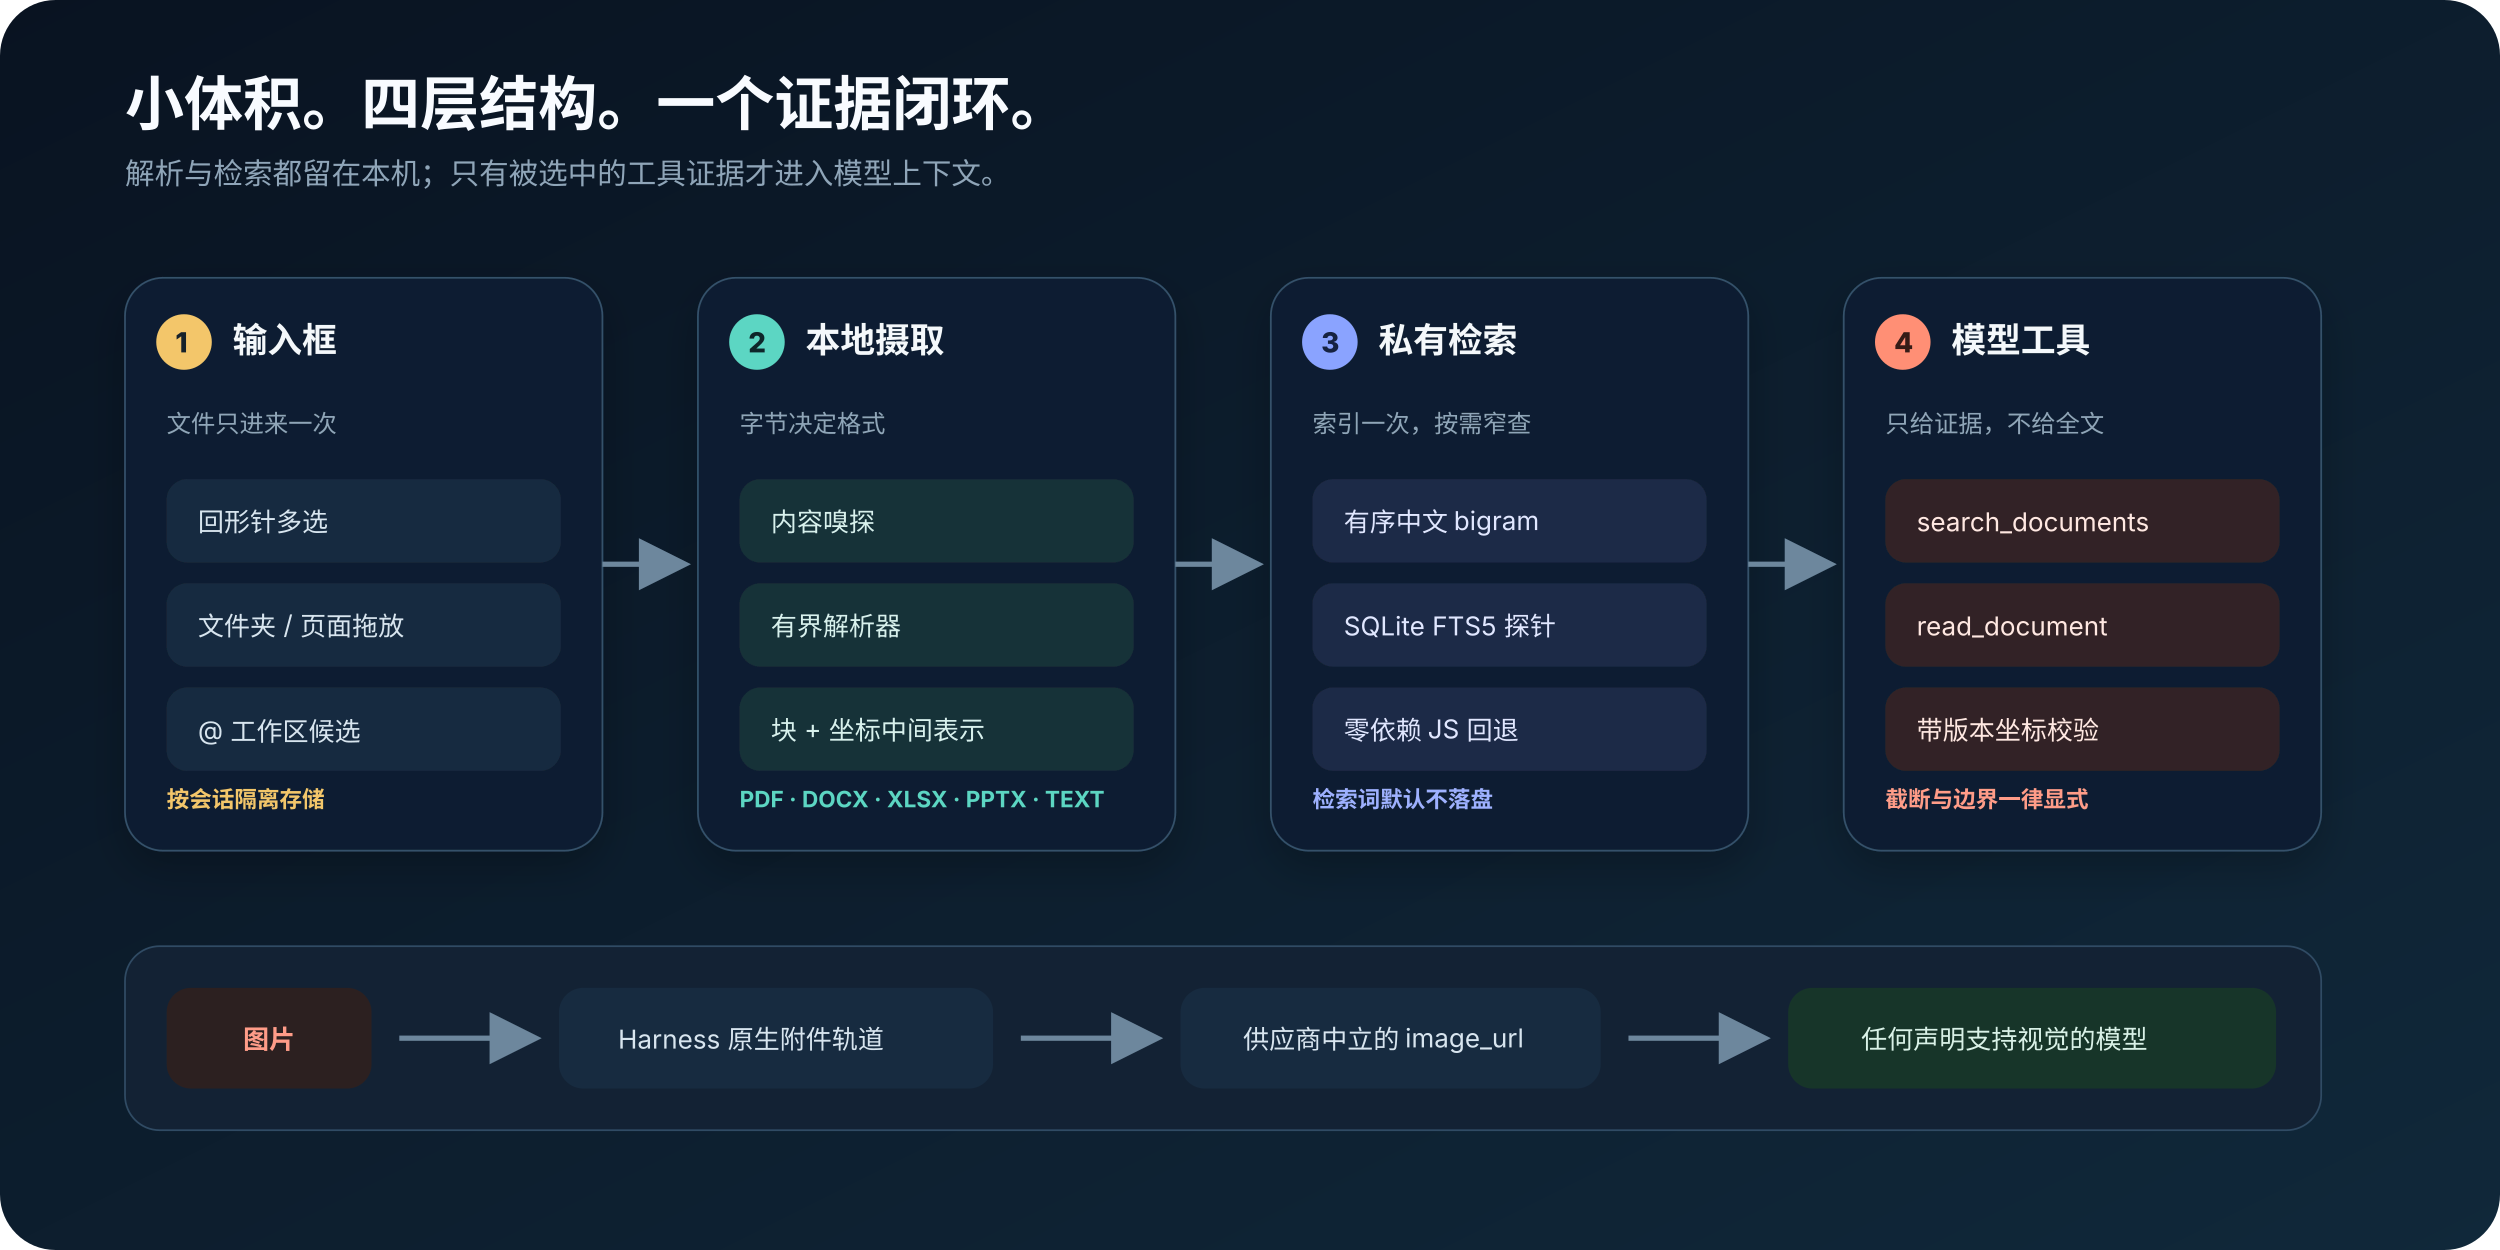
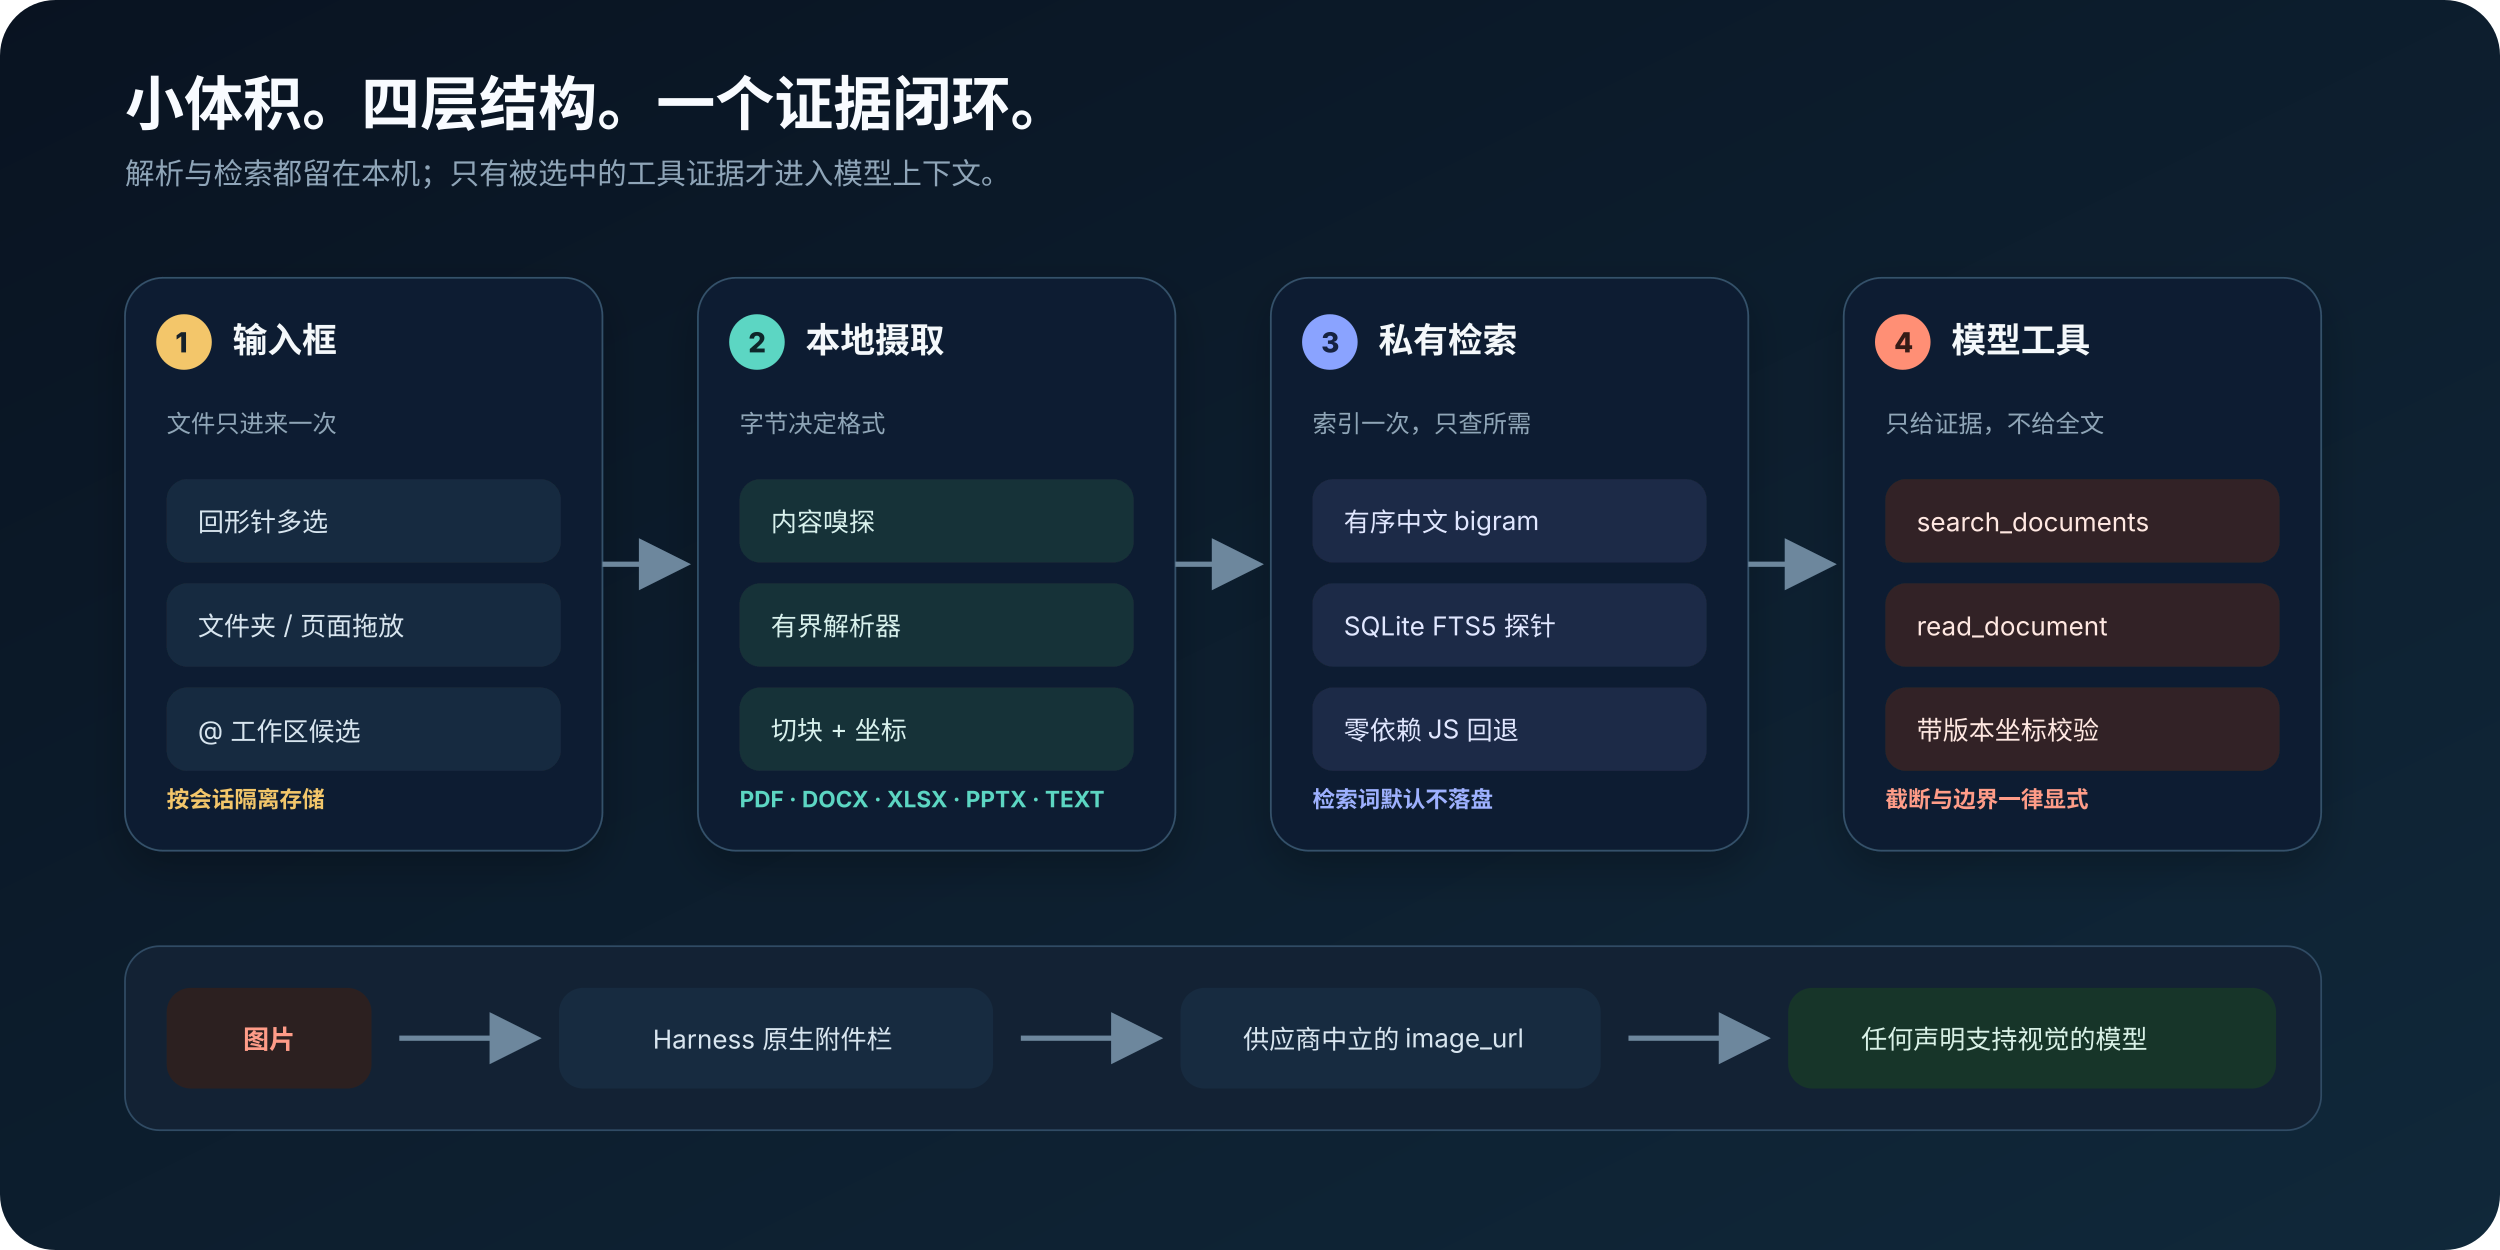
<svg xmlns="http://www.w3.org/2000/svg" width="1440" height="720" viewBox="0 0 1440 720" role="img" aria-labelledby="title desc">
  <defs>
    <linearGradient id="bg" x1="0" y1="0" x2="1" y2="1">
      <stop stop-color="#091321" />
      <stop offset="1" stop-color="#10283a" />
    </linearGradient>
    <filter id="shadow" x="-20%" y="-20%" width="140%" height="140%">
      <feDropShadow dx="0" dy="10" stdDeviation="12" flood-opacity=".23" />
    </filter>
    <marker id="arrow" markerWidth="10" markerHeight="10" refX="8" refY="5" orient="auto">
      <path d="M0 0l10 5-10 5z" fill="#6d879d" />
    </marker>
  </defs>
  <rect width="1440" height="720" rx="32" fill="url(#bg)" />
  <text x="72" y="72" fill="#f8fbff" font-family="Inter, &quot;PingFang SC&quot;, &quot;Hiragino Sans GB&quot;, &quot;Microsoft YaHei&quot;, &quot;Noto Sans CJK SC&quot;, &quot;Source Han Sans SC&quot;, ui-sans-serif, system-ui, sans-serif" font-size="34" font-weight="760">小体积。四层结构。一个证据闭环。</text>
  <text x="72" y="106" fill="#8fa5b8" font-family="Inter, &quot;PingFang SC&quot;, &quot;Hiragino Sans GB&quot;, &quot;Microsoft YaHei&quot;, &quot;Noto Sans CJK SC&quot;, &quot;Source Han Sans SC&quot;, ui-sans-serif, system-ui, sans-serif" font-size="17">解析与检索都留在本机；只有被选中的工具证据才进入模型上下文。</text>
  <g transform="translate(72 160)" font-family="Inter, &quot;PingFang SC&quot;, &quot;Hiragino Sans GB&quot;, &quot;Microsoft YaHei&quot;, &quot;Noto Sans CJK SC&quot;, &quot;Source Han Sans SC&quot;, ui-sans-serif, system-ui, sans-serif" filter="url(#shadow)">
    <g>
      <rect width="275" height="330" rx="22" fill="#101f31" stroke="#34516b" />
      <circle cx="34" cy="37" r="16" fill="#f3c66b" />
      <text x="29" y="43" fill="#17202b" font-size="16" font-weight="800">1</text>
      <text x="62" y="43" fill="#f4f8fb" font-size="20" font-weight="700">输入框</text>
      <text x="24" y="89" fill="#8fa5b8" font-size="14">文件只进来一次</text>
      <g transform="translate(24 116)">
        <rect width="227" height="48" rx="12" fill="#172b40" />
        <text x="18" y="30" fill="#d8e5ef" font-size="15">回形针多选</text>
        <rect y="60" width="227" height="48" rx="12" fill="#172b40" />
        <text x="18" y="90" fill="#d8e5ef" font-size="15">文件夹 / 页面拖放</text>
        <rect y="120" width="227" height="48" rx="12" fill="#172b40" />
        <text x="18" y="150" fill="#d8e5ef" font-size="15">@ 工作区候选</text>
      </g>
      <text x="24" y="305" fill="#f3c66b" font-size="13" font-weight="700">按会话隔离存储</text>
    </g>
    <g transform="translate(330)">
      <rect width="275" height="330" rx="22" fill="#101f31" stroke="#34516b" />
      <circle cx="34" cy="37" r="16" fill="#5bd6c3" />
      <text x="29" y="43" fill="#10252a" font-size="16" font-weight="800">2</text>
      <text x="62" y="43" fill="#f4f8fb" font-size="20" font-weight="700">本地摄取</text>
      <text x="24" y="89" fill="#8fa5b8" font-size="14">字节决定格式</text>
      <g transform="translate(24 116)">
        <rect width="227" height="48" rx="12" fill="#153039" />
        <text x="18" y="30" fill="#d8f1ec" font-size="15">内容嗅探</text>
        <rect y="60" width="227" height="48" rx="12" fill="#153039" />
        <text x="18" y="90" fill="#d8f1ec" font-size="15">有界解析器</text>
        <rect y="120" width="227" height="48" rx="12" fill="#153039" />
-         <text x="18" y="150" fill="#d8f1ec" font-size="15">块 + 坐标中间表示</text>
+         <text x="18" y="150" fill="#d8f1ec" font-size="15">切块 + 坐标</text>
      </g>
      <text x="24" y="305" fill="#5bd6c3" font-size="13" font-weight="700">PDF · DOCX · XLSX · PPTX · TEXT</text>
    </g>
    <g transform="translate(660)">
      <rect width="275" height="330" rx="22" fill="#101f31" stroke="#34516b" />
      <circle cx="34" cy="37" r="16" fill="#8aa3ff" />
      <text x="29" y="43" fill="#162041" font-size="16" font-weight="800">3</text>
      <text x="62" y="43" fill="#f4f8fb" font-size="20" font-weight="700">私有检索</text>
-       <text x="24" y="89" fill="#8fa5b8" font-size="14">索引一次，按需窄查</text>
+       <text x="24" y="89" fill="#8fa5b8" font-size="14">索引一次，只查所需</text>
      <g transform="translate(24 116)">
        <rect width="227" height="48" rx="12" fill="#1d2946" />
        <text x="18" y="30" fill="#e0e7ff" font-size="15">有序中文 bigram</text>
        <rect y="60" width="227" height="48" rx="12" fill="#1d2946" />
        <text x="18" y="90" fill="#e0e7ff" font-size="15">SQLite FTS5 探针</text>
        <rect y="120" width="227" height="48" rx="12" fill="#1d2946" />
        <text x="18" y="150" fill="#e0e7ff" font-size="15">零依赖 JS 回退</text>
      </g>
      <text x="24" y="305" fill="#9eb1ff" font-size="13" font-weight="700">检索词默认不落盘</text>
    </g>
    <g transform="translate(990)">
      <rect width="275" height="330" rx="22" fill="#101f31" stroke="#34516b" />
      <circle cx="34" cy="37" r="16" fill="#ff8f75" />
      <text x="29" y="43" fill="#351a18" font-size="16" font-weight="800">4</text>
      <text x="62" y="43" fill="#f4f8fb" font-size="20" font-weight="700">模型工具</text>
      <text x="24" y="89" fill="#8fa5b8" font-size="14">只给证据，不给全文</text>
      <g transform="translate(24 116)">
        <rect width="227" height="48" rx="12" fill="#332325" />
        <text x="18" y="30" fill="#ffe8e2" font-size="15">search_documents</text>
        <rect y="60" width="227" height="48" rx="12" fill="#332325" />
        <text x="18" y="90" fill="#ffe8e2" font-size="15">read_document</text>
        <rect y="120" width="227" height="48" rx="12" fill="#332325" />
        <text x="18" y="150" fill="#ffe8e2" font-size="15">带版本坐标校验</text>
      </g>
      <text x="24" y="305" fill="#ff9c88" font-size="13" font-weight="700">截断与边界一律显式</text>
    </g>
  </g>
  <path d="M347 325h45" stroke="#6d879d" stroke-width="3" marker-end="url(#arrow)" />
  <path d="M677 325h45" stroke="#6d879d" stroke-width="3" marker-end="url(#arrow)" />
  <path d="M1007 325h45" stroke="#6d879d" stroke-width="3" marker-end="url(#arrow)" />
  <g transform="translate(72 545)" font-family="Inter, &quot;PingFang SC&quot;, &quot;Hiragino Sans GB&quot;, &quot;Microsoft YaHei&quot;, &quot;Noto Sans CJK SC&quot;, &quot;Source Han Sans SC&quot;, ui-sans-serif, system-ui, sans-serif">
    <rect width="1265" height="106" rx="20" fill="#132234" stroke="#304b64" />
    <rect x="24" y="24" width="118" height="58" rx="14" fill="#2c2020" />
    <text x="68" y="59" fill="#ff9c88" font-size="15" font-weight="700">图片</text>
    <path d="M158 53h76" stroke="#6d879d" stroke-width="3" marker-end="url(#arrow)" />
    <rect x="250" y="24" width="250" height="58" rx="14" fill="#172b40" />
-     <text x="284" y="59" fill="#d8e5ef" font-size="15">Harness 原生附件轨道</text>
+     <text x="304" y="59" fill="#d8e5ef" font-size="15">Harness 原生附件栏</text>
    <path d="M516 53h76" stroke="#6d879d" stroke-width="3" marker-end="url(#arrow)" />
    <rect x="608" y="24" width="242" height="58" rx="14" fill="#172b40" />
    <text x="644" y="59" fill="#d8e5ef" font-size="15">供应商中立的 image_url</text>
    <path d="M866 53h76" stroke="#6d879d" stroke-width="3" marker-end="url(#arrow)" />
    <rect x="958" y="24" width="281" height="58" rx="14" fill="#173529" />
    <text x="1000" y="59" fill="#d9f1e7" font-size="15">任何声明支持视觉的模型</text>
  </g>
</svg>
